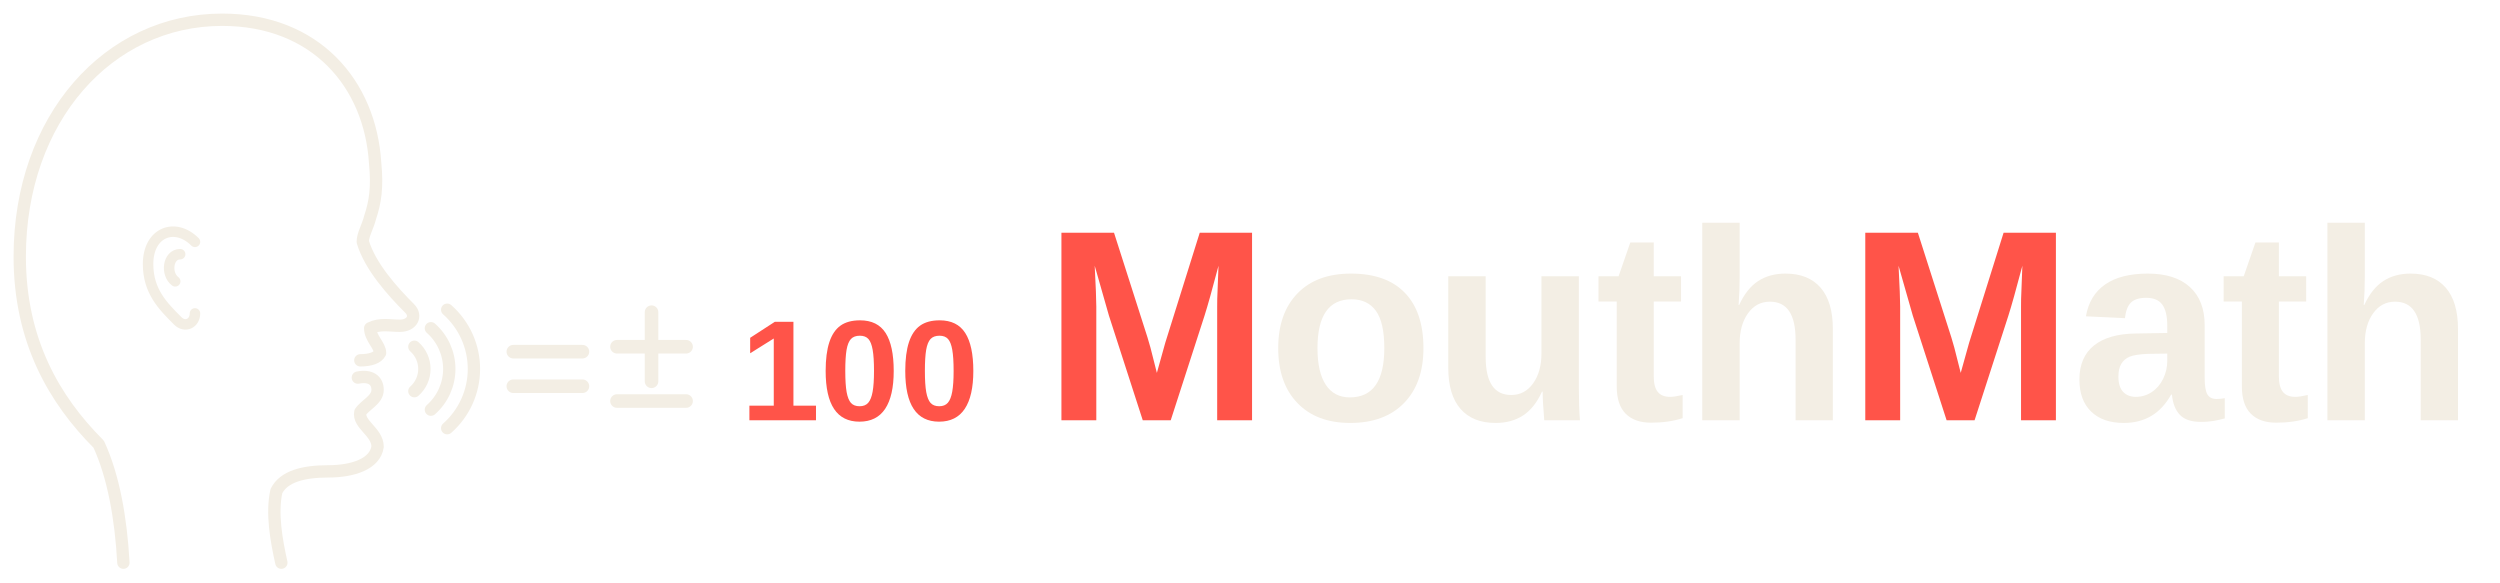
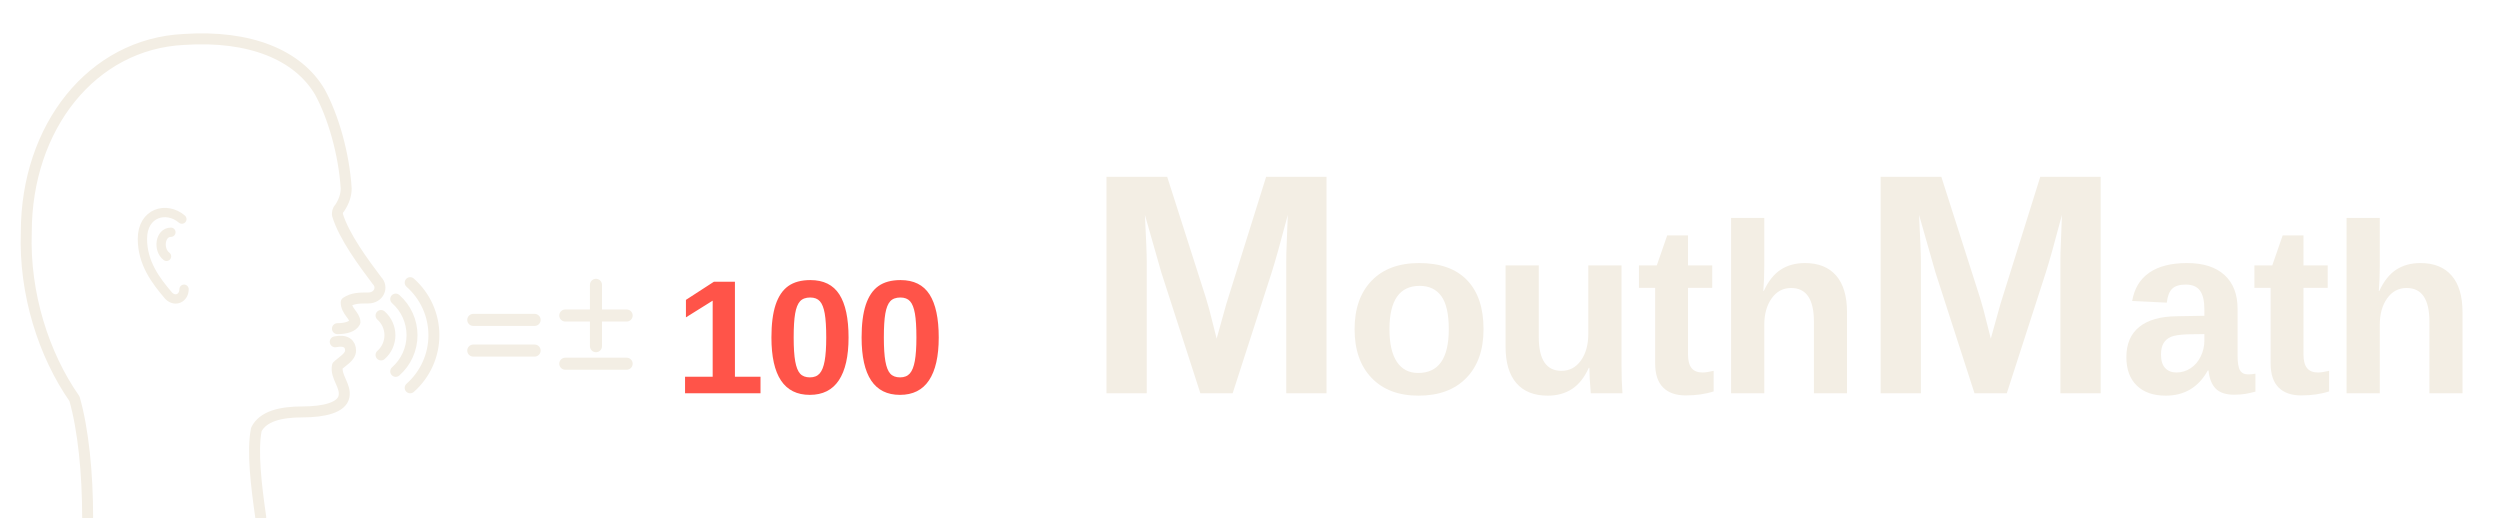
- <svg xmlns="http://www.w3.org/2000/svg" viewBox="22 10 1013 236" role="img" aria-label="Mouth Math">
-   <path d="M72,238 C71,220 68,203 62,190 C44,172 30,148 30,114 C30,58 66,18 112,18 C150,18 172,44 174,76 C175,86 174,92 172,98 C171,102 169,105 169,108 C172,118 181,128 188,135 C191,138 189,142 184,142 C180,142 176,141 172,143 C172,147 176,150 176,153 C175,155 172,156 168,156" fill="none" stroke="#f3eee4" stroke-width="5" stroke-linecap="round" stroke-linejoin="round" />
-   <path d="M167,163 C172,162 175,164 175,168 C175,172 170,174 168,177 C167,182 175,185 175,191 C174,198 165,201 155,201 C145,201 137,203 134,209 C132,218 134,229 136,238" fill="none" stroke="#f3eee4" stroke-width="5" stroke-linecap="round" stroke-linejoin="round" />
-   <path d="M101,108 C93,100 82,104 82,117 C82,128 88,134 94,140 C97,143 101,141 101,137 M95,113 C90,113 89,121 93,124" fill="none" stroke="#f3eee4" stroke-width="4.25" stroke-linecap="round" stroke-linejoin="round" />
-   <path d="M189.9,150.5 A12,12 0 0 1 189.9,168.5 M196.6,143.0 A22,22 0 0 1 196.6,176.0 M203.2,135.5 A32,32 0 0 1 203.2,183.5" fill="none" stroke="#f3eee4" stroke-width="5" stroke-linecap="round" stroke-linejoin="round" />
-   <path d="M230,152.5 h28 M230,166.5 h28 M272,150.5 h28 M286,136.5 v28 M272,172.5 h28" fill="none" stroke="#f3eee4" stroke-width="5.5" stroke-linecap="round" stroke-linejoin="round" />
-   <text x="322" y="180.3" font-family="Arial, Helvetica, sans-serif" font-weight="700" font-size="58" fill="#ff5449" textLength="96.7" lengthAdjust="spacingAndGlyphs" style="font-variant-numeric:tabular-nums" aria-hidden="true">100</text>
-   <g transform="translate(444.7,180.3) scale(0.05394)">
-     <path d="M1307 0V-854Q1307 -883 1307.5 -912.0Q1308 -941 1317 -1161Q1246 -892 1212 -786L958 0H748L494 -786L387 -1161Q399 -929 399 -854V0H137V-1409H532L784 -621L806 -545L854 -356L917 -582L1176 -1409H1569V0Z" fill="#ff5449" />
-     <path d="M2856.5 -542Q2856.5 -279 2710.5 -129.5Q2564.5 20 2306.5 20Q2053.5 20 1909.5 -130.0Q1765.5 -280 1765.5 -542Q1765.5 -803 1909.5 -952.5Q2053.5 -1102 2312.5 -1102Q2577.5 -1102 2717.0 -957.5Q2856.5 -813 2856.5 -542ZM2562.5 -542Q2562.5 -735 2499.5 -822.0Q2436.5 -909 2316.5 -909Q2060.5 -909 2060.5 -542Q2060.5 -361 2123.0 -266.5Q2185.5 -172 2303.5 -172Q2562.5 -172 2562.5 -542Z" fill="#f3eee4" />
-     <path d="M3324.0 -1082V-475Q3324.0 -190 3516.0 -190Q3618.0 -190 3680.5 -277.5Q3743.0 -365 3743.0 -502V-1082H4024.0V-242Q4024.0 -104 4032.0 0H3764.0Q3752.0 -144 3752.0 -215H3747.0Q3691.0 -92 3604.5 -36.0Q3518.0 20 3399.0 20Q3227.0 20 3135.0 -85.5Q3043.0 -191 3043.0 -395V-1082Z" fill="#f3eee4" />
-     <path d="M4566.5 18Q4442.5 18 4375.5 -49.5Q4308.5 -117 4308.5 -254V-892H4171.5V-1082H4322.5L4410.5 -1336H4586.5V-1082H4791.5V-892H4586.5V-330Q4586.5 -251 4616.5 -213.5Q4646.5 -176 4709.5 -176Q4742.5 -176 4803.5 -190V-16Q4699.5 18 4566.5 18Z" fill="#f3eee4" />
-     <path d="M5228.0 -866Q5285.0 -990 5371.0 -1046.0Q5457.0 -1102 5576.0 -1102Q5748.0 -1102 5840.0 -996.0Q5932.0 -890 5932.0 -686V0H5652.0V-606Q5652.0 -891 5459.0 -891Q5357.0 -891 5294.5 -803.5Q5232.0 -716 5232.0 -579V0H4951.0V-1484H5232.0V-1079Q5232.0 -970 5224.0 -866Z" fill="#f3eee4" />
-     <path d="M7345.6 0V-854Q7345.6 -883 7346.1 -912.0Q7346.6 -941 7355.6 -1161Q7284.6 -892 7250.6 -786L6996.6 0H6786.6L6532.6 -786L6425.6 -1161Q6437.6 -929 6437.6 -854V0H6175.6V-1409H6570.6L6822.6 -621L6844.6 -545L6892.6 -356L6955.6 -582L7214.6 -1409H7607.6V0Z" fill="#ff5449" />
-     <path d="M8117.1 20Q7960.1 20 7872.1 -65.5Q7784.1 -151 7784.1 -306Q7784.1 -474 7893.6 -562.0Q8003.1 -650 8211.1 -652L8444.1 -656V-711Q8444.1 -817 8407.1 -868.5Q8370.1 -920 8286.1 -920Q8208.1 -920 8171.6 -884.5Q8135.1 -849 8126.1 -767L7833.1 -781Q7860.1 -939 7977.6 -1020.5Q8095.1 -1102 8298.1 -1102Q8503.1 -1102 8614.1 -1001.0Q8725.1 -900 8725.1 -714V-320Q8725.1 -229 8745.6 -194.5Q8766.1 -160 8814.1 -160Q8846.1 -160 8876.1 -166V-14Q8851.1 -8 8831.1 -3.0Q8811.1 2 8791.1 5.0Q8771.1 8 8748.6 10.0Q8726.1 12 8696.1 12Q8590.1 12 8539.6 -40.0Q8489.1 -92 8479.1 -193H8473.1Q8355.1 20 8117.1 20ZM8444.1 -501 8300.1 -499Q8202.1 -495 8161.1 -477.5Q8120.1 -460 8098.6 -424.0Q8077.1 -388 8077.1 -328Q8077.1 -251 8112.6 -213.5Q8148.1 -176 8207.1 -176Q8273.1 -176 8327.6 -212.0Q8382.1 -248 8413.1 -311.5Q8444.1 -375 8444.1 -446Z" fill="#f3eee4" />
-     <path d="M9262.6 18Q9138.6 18 9071.6 -49.5Q9004.6 -117 9004.6 -254V-892H8867.6V-1082H9018.6L9106.6 -1336H9282.6V-1082H9487.6V-892H9282.6V-330Q9282.6 -251 9312.6 -213.5Q9342.6 -176 9405.6 -176Q9438.6 -176 9499.6 -190V-16Q9395.6 18 9262.6 18Z" fill="#f3eee4" />
-     <path d="M9924.1 -866Q9981.1 -990 10067.1 -1046.0Q10153.1 -1102 10272.1 -1102Q10444.1 -1102 10536.1 -996.0Q10628.1 -890 10628.1 -686V0H10348.1V-606Q10348.1 -891 10155.1 -891Q10053.1 -891 9990.6 -803.5Q9928.1 -716 9928.1 -579V0H9647.1V-1484H9928.1V-1079Q9928.1 -970 9920.1 -866Z" fill="#f3eee4" />
+ <svg xmlns="http://www.w3.org/2000/svg" viewBox="14 10 1141 236" role="img" aria-label="Mouth Math">
+   <path d="M54,246 C54,226 52,206 48,192 C34,172 25,144 26,116 C26,68 56,30 98,28 C128,26 150,35 160,52 C166,63 171,80 172,96 C172,99 171,102 169,105 C168,106 168,107 168,108 C171,118 180,130 186,138 C189,141 187,146 182,146 C178,146 175,146 172,148 C172,152 176,154 176,157 C175,159 172,160 168,160" fill="none" stroke="#f3eee4" stroke-width="5" stroke-linecap="round" stroke-linejoin="round" />
+   <path d="M167,166 C172,165 174,167 174,170 C174,173 170,175 168,177 C167,182 172,186 171,191 C170,196 162,198 152,198 C142,198 134,200 131,206 C129,216 131,232 133,246" fill="none" stroke="#f3eee4" stroke-width="5" stroke-linecap="round" stroke-linejoin="round" />
+   <path d="M97,110 C90,104 79,107 79,119 C79,130 85,138 91,145 C94,148 98,146 98,142 M92,116 C87,116 86,124 90,127" fill="none" stroke="#f3eee4" stroke-width="4.25" stroke-linecap="round" stroke-linejoin="round" />
+   <path d="M187.9,154.0 A12,12 0 0 1 187.9,172.0 M194.6,146.5 A22,22 0 0 1 194.6,179.5 M201.2,139.0 A32,32 0 0 1 201.2,187.0" fill="none" stroke="#f3eee4" stroke-width="5" stroke-linecap="round" stroke-linejoin="round" />
+   <path d="M230,156 h28 M230,170 h28 M272,154 h28 M286,140 v28 M272,176 h28" fill="none" stroke="#f3eee4" stroke-width="5.5" stroke-linecap="round" stroke-linejoin="round" />
+   <text x="322" y="189.5" font-family="Arial, Helvetica, sans-serif" font-weight="700" font-size="74" fill="#ff5449" textLength="123.4" lengthAdjust="spacingAndGlyphs" style="font-variant-numeric:tabular-nums" aria-hidden="true">100</text>
+   <g transform="translate(509.4,189.5)" fill="#f3eee4">
+     <path d="M1307 0V-854Q1307 -883 1307.5 -912.0Q1308 -941 1317 -1161Q1246 -892 1212 -786L958 0H748L494 -786L387 -1161Q399 -929 399 -854V0H137V-1409H532L784 -621L806 -545L854 -356L917 -582L1176 -1409H1569V0Z" transform="translate(0.00,0) scale(0.07012)" />
+     <path d="M1171 -542Q1171 -279 1025.0 -129.5Q879 20 621 20Q368 20 224.0 -130.0Q80 -280 80 -542Q80 -803 224.0 -952.5Q368 -1102 627 -1102Q892 -1102 1031.5 -957.5Q1171 -813 1171 -542ZM877 -542Q877 -735 814.0 -822.0Q751 -909 631 -909Q375 -909 375 -542Q375 -361 437.5 -266.5Q500 -172 618 -172Q877 -172 877 -542Z" transform="translate(118.52,0) scale(0.05394)" />
+     <path d="M408 -1082V-475Q408 -190 600 -190Q702 -190 764.5 -277.5Q827 -365 827 -502V-1082H1108V-242Q1108 -104 1116 0H848Q836 -144 836 -215H831Q775 -92 688.5 -36.0Q602 20 483 20Q311 20 219.0 -85.5Q127 -191 127 -395V-1082Z" transform="translate(184.89,0) scale(0.05394)" />
+     <path d="M420 18Q296 18 229.0 -49.5Q162 -117 162 -254V-892H25V-1082H176L264 -1336H440V-1082H645V-892H440V-330Q440 -251 470.0 -213.5Q500 -176 563 -176Q596 -176 657 -190V-16Q553 18 420 18Z" transform="translate(251.27,0) scale(0.05394)" />
+     <path d="M420 -866Q477 -990 563.0 -1046.0Q649 -1102 768 -1102Q940 -1102 1032.0 -996.0Q1124 -890 1124 -686V0H844V-606Q844 -891 651 -891Q549 -891 486.5 -803.5Q424 -716 424 -579V0H143V-1484H424V-1079Q424 -970 416 -866Z" transform="translate(286.95,0) scale(0.05394)" />
+     <path d="M1307 0V-854Q1307 -883 1307.5 -912.0Q1308 -941 1317 -1161Q1246 -892 1212 -786L958 0H748L494 -786L387 -1161Q399 -929 399 -854V0H137V-1409H532L784 -621L806 -545L854 -356L917 -582L1176 -1409H1569V0Z" transform="translate(353.32,0) scale(0.07012)" />
+     <path d="M393 20Q236 20 148.0 -65.5Q60 -151 60 -306Q60 -474 169.5 -562.0Q279 -650 487 -652L720 -656V-711Q720 -817 683.0 -868.5Q646 -920 562 -920Q484 -920 447.5 -884.5Q411 -849 402 -767L109 -781Q136 -939 253.5 -1020.5Q371 -1102 574 -1102Q779 -1102 890.0 -1001.0Q1001 -900 1001 -714V-320Q1001 -229 1021.5 -194.5Q1042 -160 1090 -160Q1122 -160 1152 -166V-14Q1127 -8 1107.0 -3.0Q1087 2 1067.0 5.0Q1047 8 1024.5 10.0Q1002 12 972 12Q866 12 815.5 -40.0Q765 -92 755 -193H749Q631 20 393 20ZM720 -501 576 -499Q478 -495 437.0 -477.5Q396 -460 374.5 -424.0Q353 -388 353 -328Q353 -251 388.5 -213.5Q424 -176 483 -176Q549 -176 603.5 -212.0Q658 -248 689.0 -311.5Q720 -375 720 -446Z" transform="translate(471.84,0) scale(0.05394)" />
+     <path d="M420 18Q296 18 229.0 -49.5Q162 -117 162 -254V-892H25V-1082H176L264 -1336H440V-1082H645V-892H440V-330Q440 -251 470.0 -213.5Q500 -176 563 -176Q596 -176 657 -190V-16Q553 18 420 18Z" transform="translate(532.17,0) scale(0.05394)" />
+     <path d="M420 -866Q477 -990 563.0 -1046.0Q649 -1102 768 -1102Q940 -1102 1032.0 -996.0Q1124 -890 1124 -686V0H844V-606Q844 -891 651 -891Q549 -891 486.5 -803.5Q424 -716 424 -579V0H143V-1484H424V-1079Q424 -970 416 -866Z" transform="translate(567.86,0) scale(0.05394)" />
  </g>
</svg>
